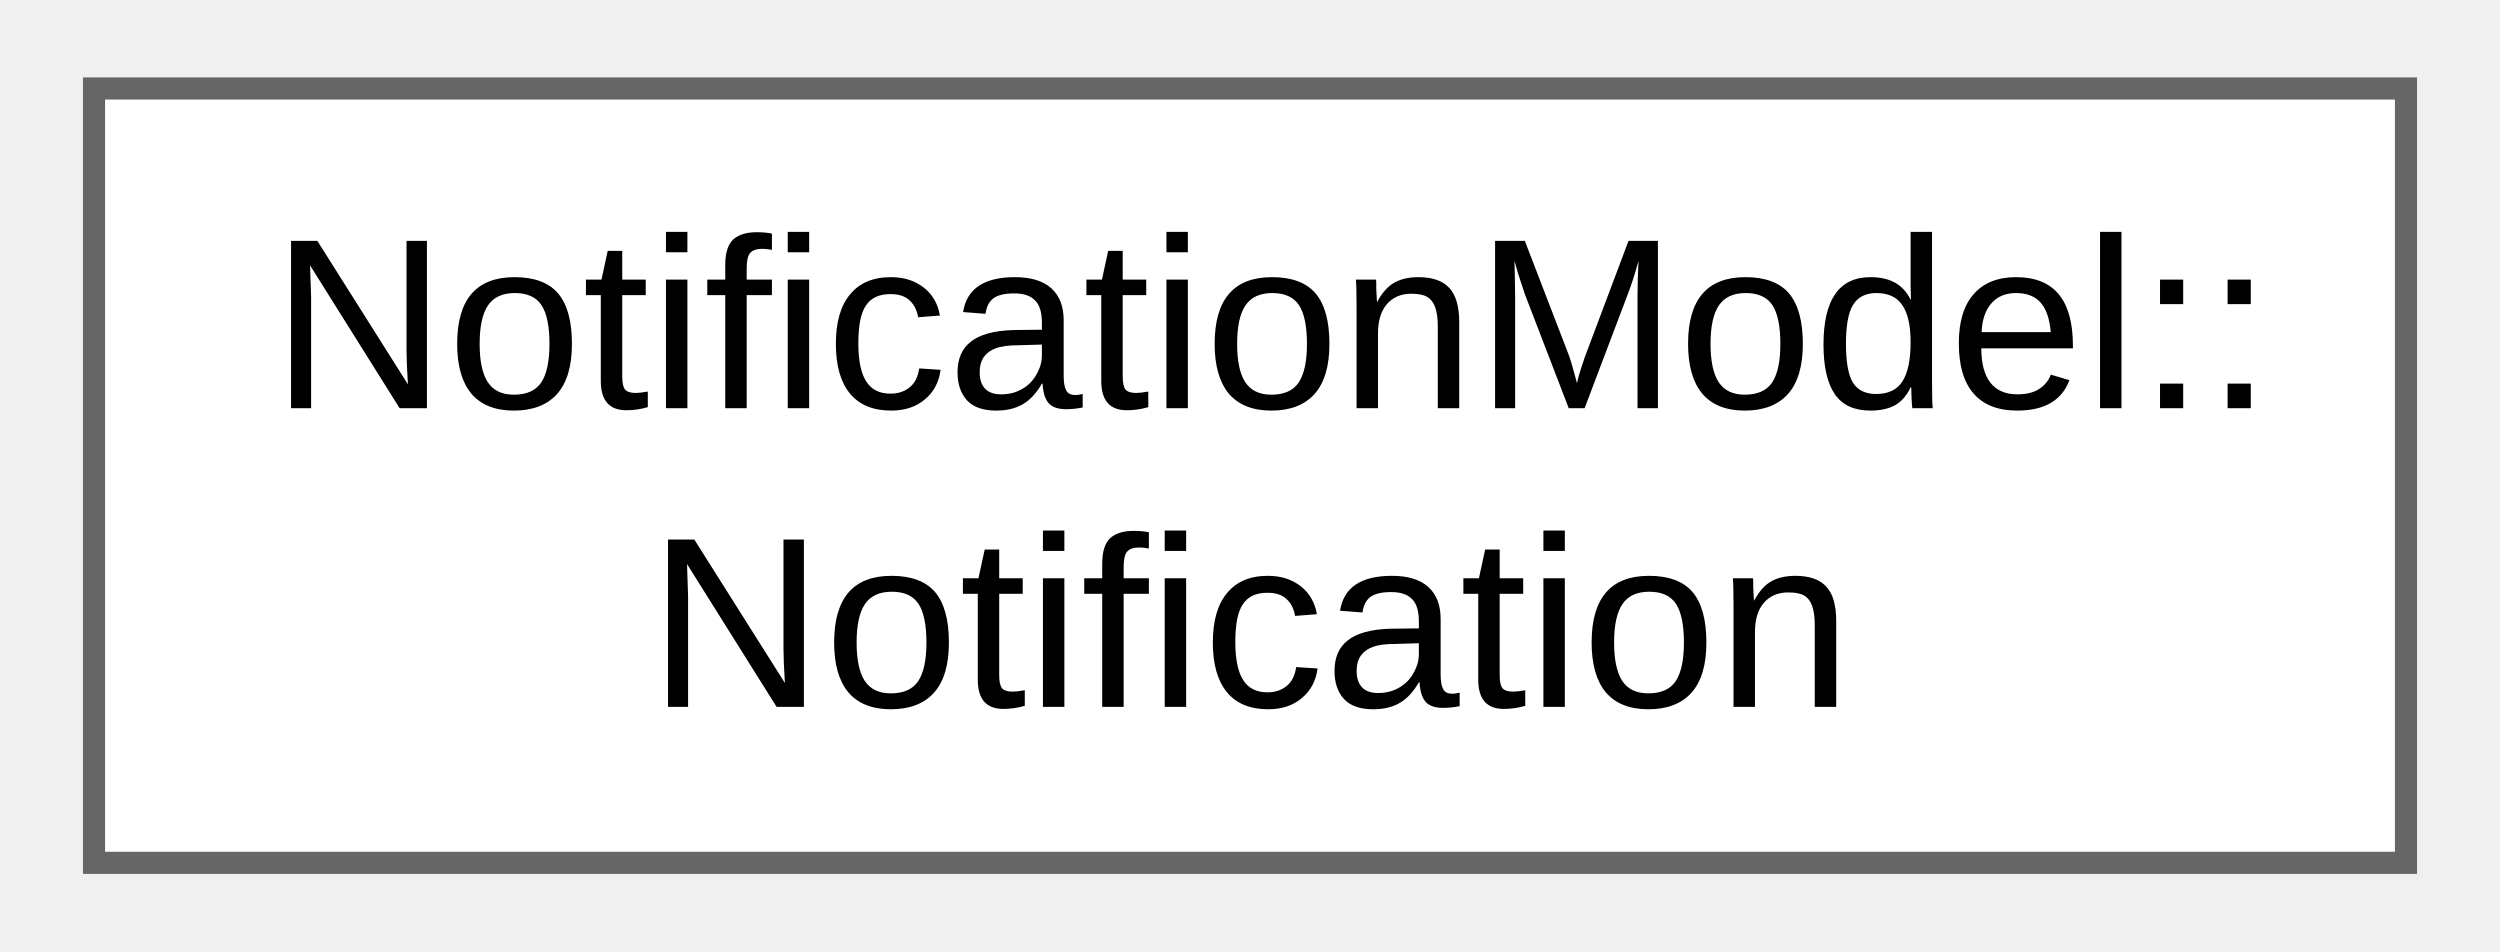
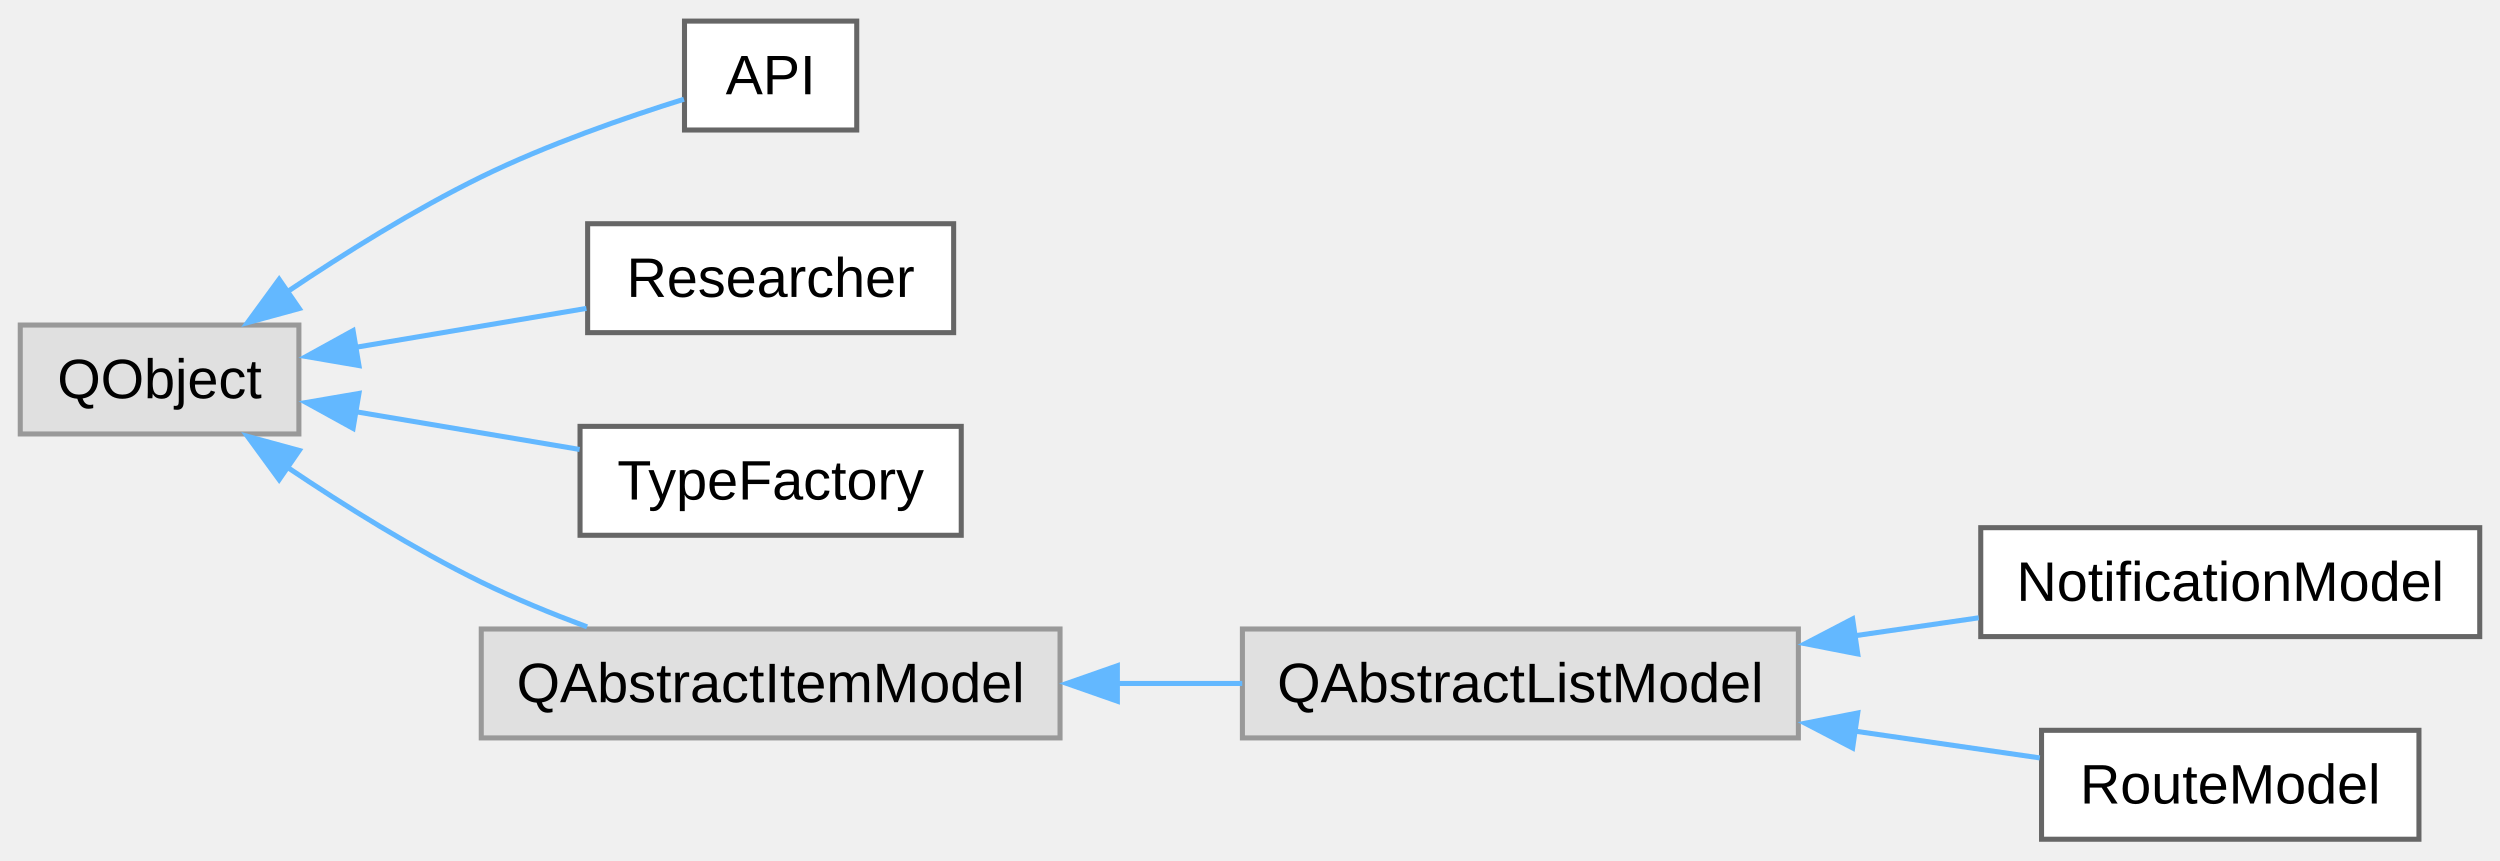
- <svg xmlns="http://www.w3.org/2000/svg" xmlns:xlink="http://www.w3.org/1999/xlink" width="113pt" height="43pt" viewBox="0.00 0.00 112.50 43.00">
-   <g id="graph0" class="graph" transform="scale(1 1) rotate(0) translate(4 39)">
+ <svg xmlns="http://www.w3.org/2000/svg" xmlns:xlink="http://www.w3.org/1999/xlink" width="494pt" height="170pt" viewBox="0.00 0.00 493.50 169.50">
+   <g id="graph0" class="graph" transform="scale(1 1) rotate(0) translate(4 165.5)">
    <g id="Node000000" class="node">
      <g id="a_Node000000">
-         <a xlink:href="d4/d99/classElevationChart_1_1NotificationModel.html#d7/d2a/structElevationChart_1_1NotificationModel_1_1Notification" target="_top" xlink:title=" ">
-           <polygon fill="white" stroke="#666666" points="104.5,-35 0,-35 0,0 104.5,0 104.5,-35" />
-           <text text-anchor="start" x="8" y="-20.55" font-family="Arial" font-size="11.00">NotificationModel::</text>
-           <text text-anchor="middle" x="52.25" y="-7.05" font-family="Arial" font-size="11.00">Notification</text>
+         <a xlink:title=" ">
+           <polygon fill="#e0e0e0" stroke="#999999" points="55,-101.5 0,-101.5 0,-80 55,-80 55,-101.5" />
+           <text text-anchor="middle" x="27.5" y="-87.05" font-family="Arial" font-size="11.00">QObject</text>
+         </a>
+       </g>
+     </g>
+     <g id="Node000001" class="node">
+       <g id="a_Node000001">
+         <a xlink:href="dc/d79/classElevationChart_1_1API.html" target="_top" xlink:title="Публичный интерфейс (C++) для виджета профиля высот.">
+           <polygon fill="white" stroke="#666666" points="165.12,-161.5 131.12,-161.5 131.12,-140 165.12,-140 165.12,-161.5" />
+           <text text-anchor="middle" x="148.12" y="-147.05" font-family="Arial" font-size="11.00">API</text>
+         </a>
+       </g>
+     </g>
+     <g id="edge4_Node000000_Node000001" class="edge">
+       <g id="a_edge4_Node000000_Node000001">
+         <a xlink:title=" ">
+           <path fill="none" stroke="#63b8ff" d="M52.67,-108.04C63.96,-115.64 77.81,-124.28 91,-130.75 104,-137.12 119.57,-142.51 131.01,-146.08" />
+           <polygon fill="#63b8ff" stroke="#63b8ff" points="55.07,-104.76 44.85,-101.97 51.1,-110.52 55.07,-104.76" />
+         </a>
+       </g>
+     </g>
+     <g id="Node000002" class="node">
+       <g id="a_Node000002">
+         <a xlink:href="df/d15/classElevationChart_1_1Researcher.html" target="_top" xlink:title=" ">
+           <polygon fill="white" stroke="#666666" points="184.25,-121.5 112,-121.5 112,-100 184.25,-100 184.25,-121.5" />
+           <text text-anchor="middle" x="148.12" y="-107.05" font-family="Arial" font-size="11.00">Researcher</text>
+         </a>
+       </g>
+     </g>
+     <g id="edge5_Node000000_Node000002" class="edge">
+       <g id="a_edge5_Node000000_Node000002">
+         <a xlink:title=" ">
+           <path fill="none" stroke="#63b8ff" d="M66.12,-97.09C80.73,-99.56 97.37,-102.36 111.76,-104.79" />
+           <polygon fill="#63b8ff" stroke="#63b8ff" points="66.86,-93.5 56.42,-95.29 65.7,-100.4 66.86,-93.5" />
+         </a>
+       </g>
+     </g>
+     <g id="Node000003" class="node">
+       <g id="a_Node000003">
+         <a xlink:href="d6/dda/classElevationChart_1_1TypeFactory.html" target="_top" xlink:title=" ">
+           <polygon fill="white" stroke="#666666" points="185.75,-81.5 110.5,-81.5 110.5,-60 185.75,-60 185.75,-81.5" />
+           <text text-anchor="middle" x="148.12" y="-67.05" font-family="Arial" font-size="11.00">TypeFactory</text>
+         </a>
+       </g>
+     </g>
+     <g id="edge6_Node000000_Node000003" class="edge">
+       <g id="a_edge6_Node000000_Node000003">
+         <a xlink:title=" ">
+           <path fill="none" stroke="#63b8ff" d="M65.85,-84.45C80.07,-82.06 96.26,-79.33 110.42,-76.94" />
+           <polygon fill="#63b8ff" stroke="#63b8ff" points="65.7,-81.1 56.42,-86.21 66.86,-88 65.7,-81.1" />
+         </a>
+       </g>
+     </g>
+     <g id="Node000004" class="node">
+       <g id="a_Node000004">
+         <a xlink:title=" ">
+           <polygon fill="#e0e0e0" stroke="#999999" points="205.25,-41.5 91,-41.5 91,-20 205.25,-20 205.25,-41.5" />
+           <text text-anchor="middle" x="148.12" y="-27.05" font-family="Arial" font-size="11.00">QAbstractItemModel</text>
+         </a>
+       </g>
+     </g>
+     <g id="edge7_Node000000_Node000004" class="edge">
+       <g id="a_edge7_Node000000_Node000004">
+         <a xlink:title=" ">
+           <path fill="none" stroke="#63b8ff" d="M52.67,-73.46C63.96,-65.86 77.81,-57.22 91,-50.75 97.59,-47.52 104.85,-44.54 111.89,-41.92" />
+           <polygon fill="#63b8ff" stroke="#63b8ff" points="51.1,-70.98 44.85,-79.53 55.07,-76.74 51.1,-70.98" />
+         </a>
+       </g>
+     </g>
+     <g id="Node000005" class="node">
+       <g id="a_Node000005">
+         <a xlink:title=" ">
+           <polygon fill="#e0e0e0" stroke="#999999" points="351,-41.5 241.25,-41.5 241.25,-20 351,-20 351,-41.5" />
+           <text text-anchor="middle" x="296.12" y="-27.05" font-family="Arial" font-size="11.00">QAbstractListModel</text>
+         </a>
+       </g>
+     </g>
+     <g id="edge8_Node000004_Node000005" class="edge">
+       <g id="a_edge8_Node000004_Node000005">
+         <a xlink:title=" ">
+           <path fill="none" stroke="#63b8ff" d="M216.41,-30.75C224.73,-30.75 233.14,-30.75 241.22,-30.75" />
+           <polygon fill="#63b8ff" stroke="#63b8ff" points="216.57,-27.25 206.57,-30.75 216.57,-34.25 216.57,-27.25" />
+         </a>
+       </g>
+     </g>
+     <g id="Node000006" class="node">
+       <g id="a_Node000006">
+         <a xlink:href="d4/d99/classElevationChart_1_1NotificationModel.html" target="_top" xlink:title="Модель оповещений об ошибках в маршруте.">
+           <polygon fill="white" stroke="#666666" points="485.5,-61.5 387,-61.5 387,-40 485.5,-40 485.5,-61.5" />
+           <text text-anchor="middle" x="436.25" y="-47.05" font-family="Arial" font-size="11.00">NotificationModel</text>
+         </a>
+       </g>
+     </g>
+     <g id="edge9_Node000005_Node000006" class="edge">
+       <g id="a_edge9_Node000005_Node000006">
+         <a xlink:title=" ">
+           <path fill="none" stroke="#63b8ff" d="M362.08,-40.16C370.34,-41.35 378.67,-42.56 386.6,-43.71" />
+           <polygon fill="#63b8ff" stroke="#63b8ff" points="362.72,-36.57 352.32,-38.6 361.71,-43.49 362.72,-36.57" />
+         </a>
+       </g>
+     </g>
+     <g id="Node000007" class="node">
+       <g id="a_Node000007">
+         <a xlink:href="d6/de1/classElevationChart_1_1RouteModel.html" target="_top" xlink:title="Модель точек пути для профиля высот.">
+           <polygon fill="white" stroke="#666666" points="473.5,-21.5 399,-21.5 399,0 473.5,0 473.5,-21.5" />
+           <text text-anchor="middle" x="436.25" y="-7.05" font-family="Arial" font-size="11.00">RouteModel</text>
+         </a>
+       </g>
+     </g>
+     <g id="edge10_Node000005_Node000007" class="edge">
+       <g id="a_edge10_Node000005_Node000007">
+         <a xlink:title=" ">
+           <path fill="none" stroke="#63b8ff" d="M361.86,-21.38C374.5,-19.55 387.33,-17.69 398.66,-16.05" />
+           <polygon fill="#63b8ff" stroke="#63b8ff" points="361.71,-18.01 352.32,-22.9 362.72,-24.93 361.71,-18.01" />
        </a>
      </g>
    </g>
  </g>
</svg>
